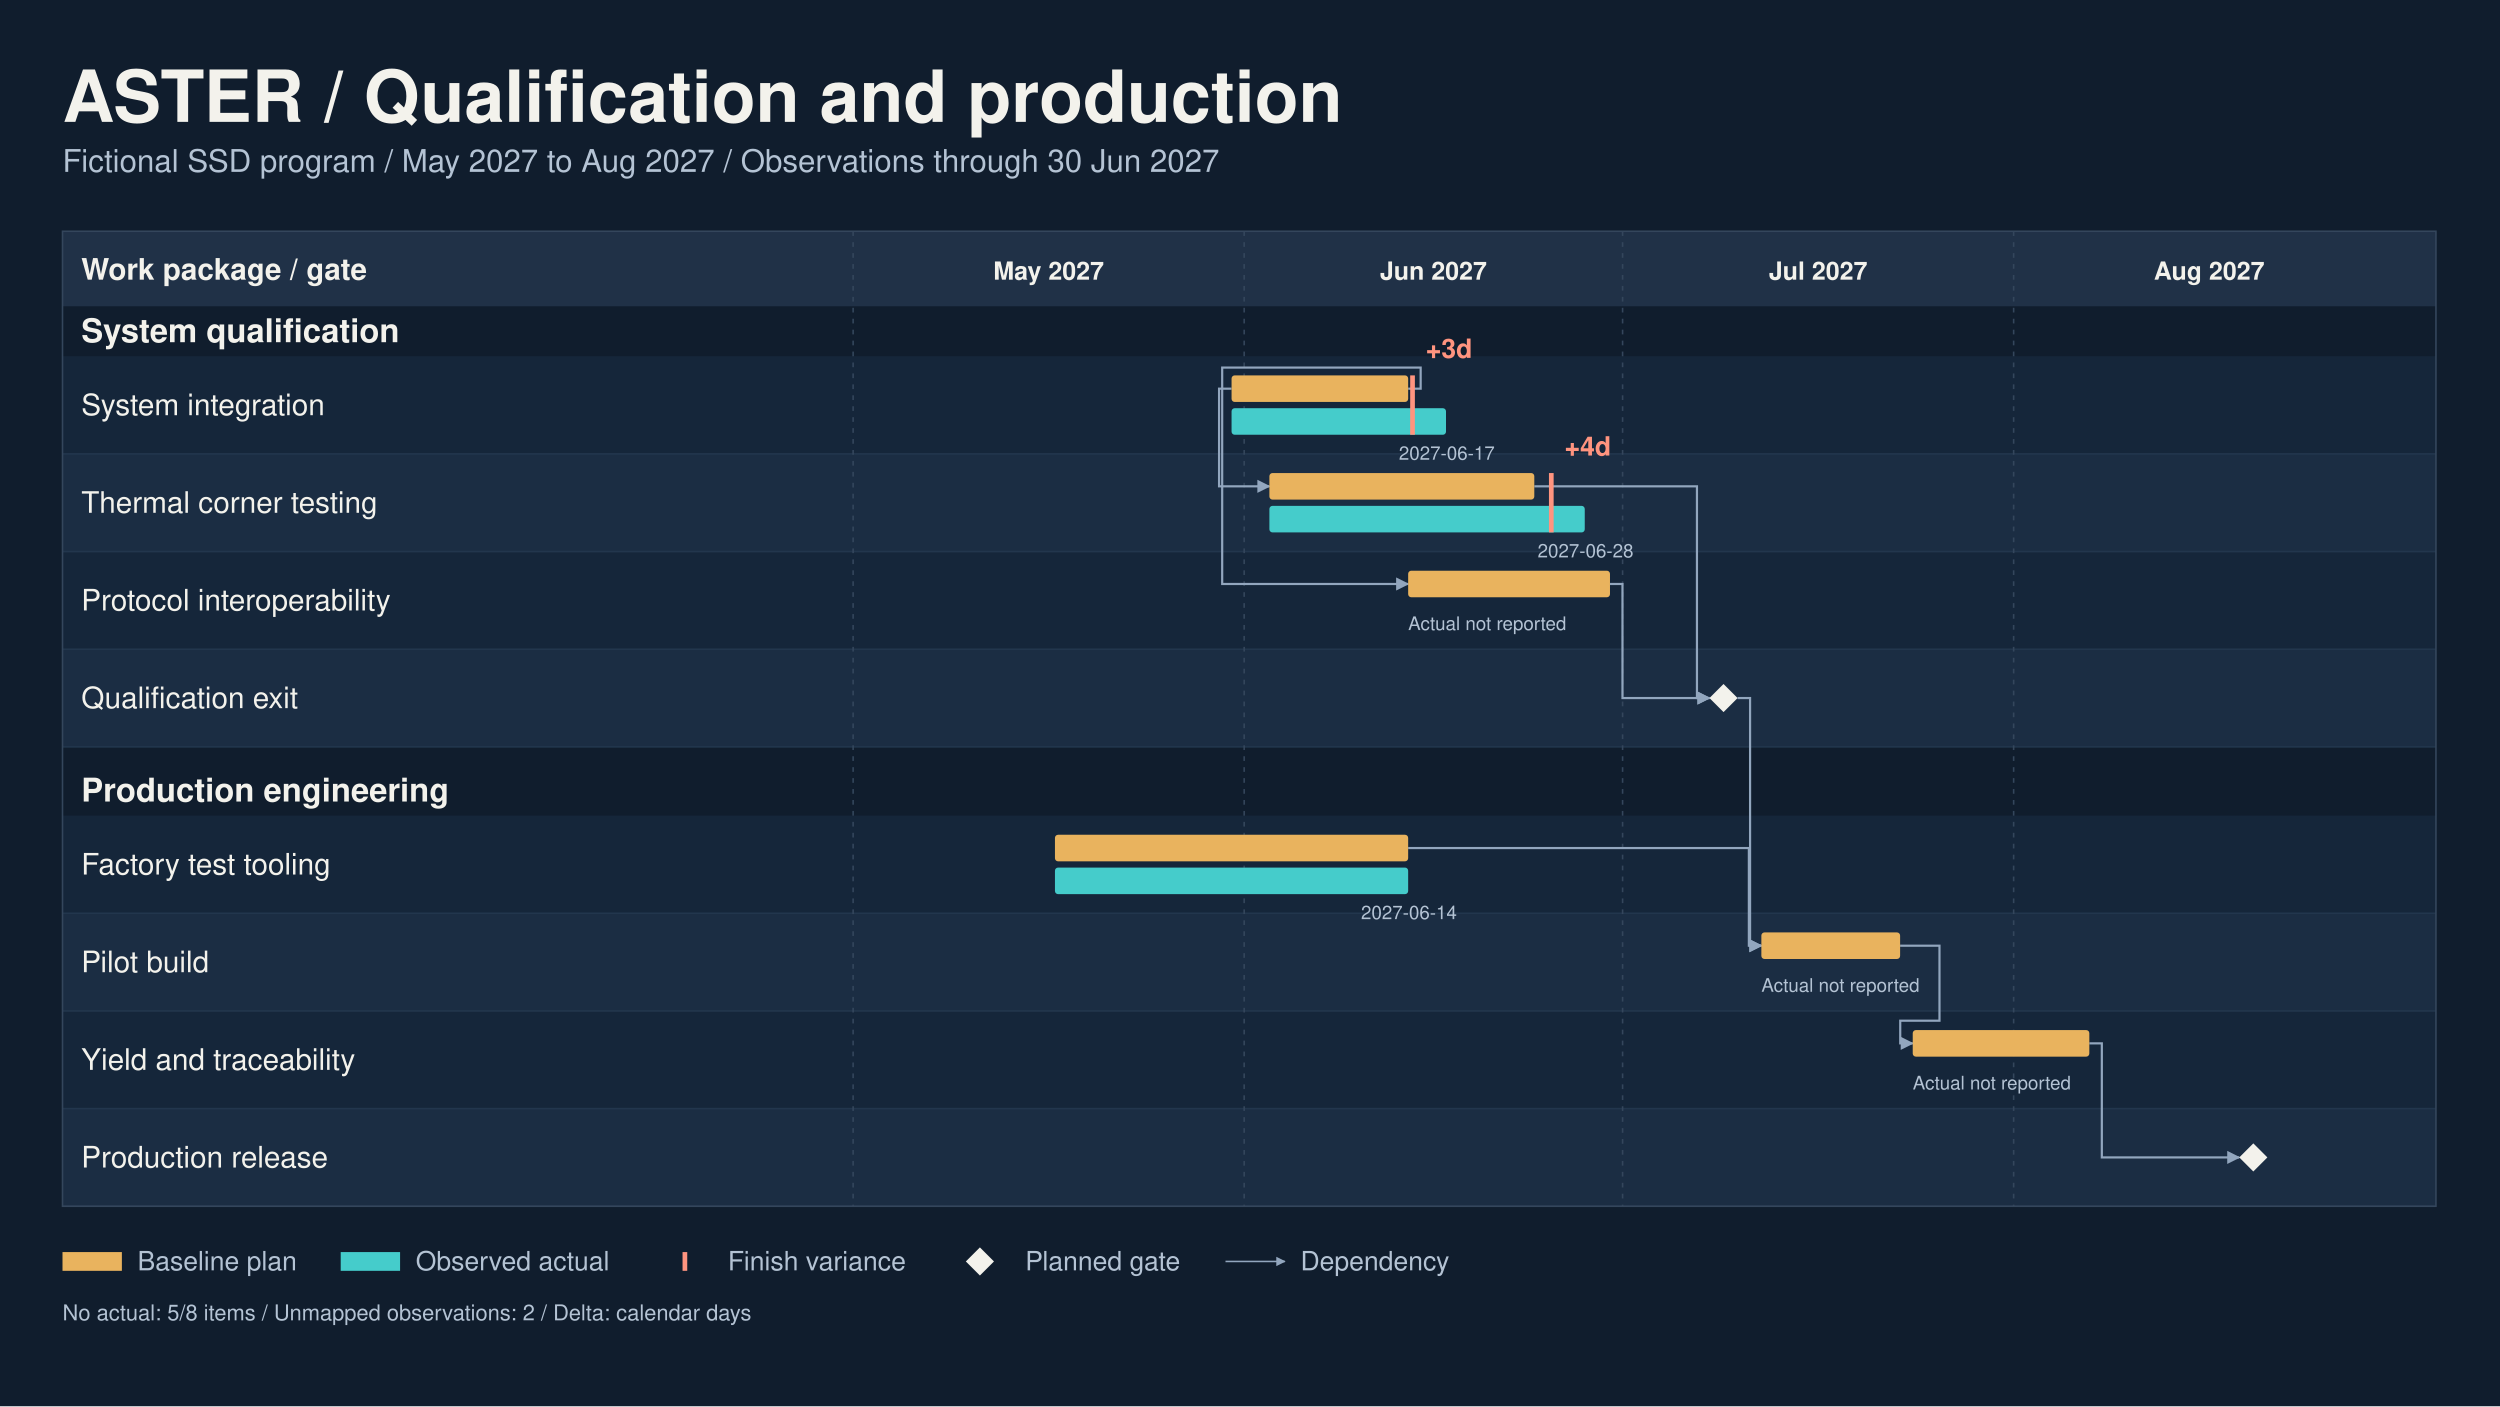
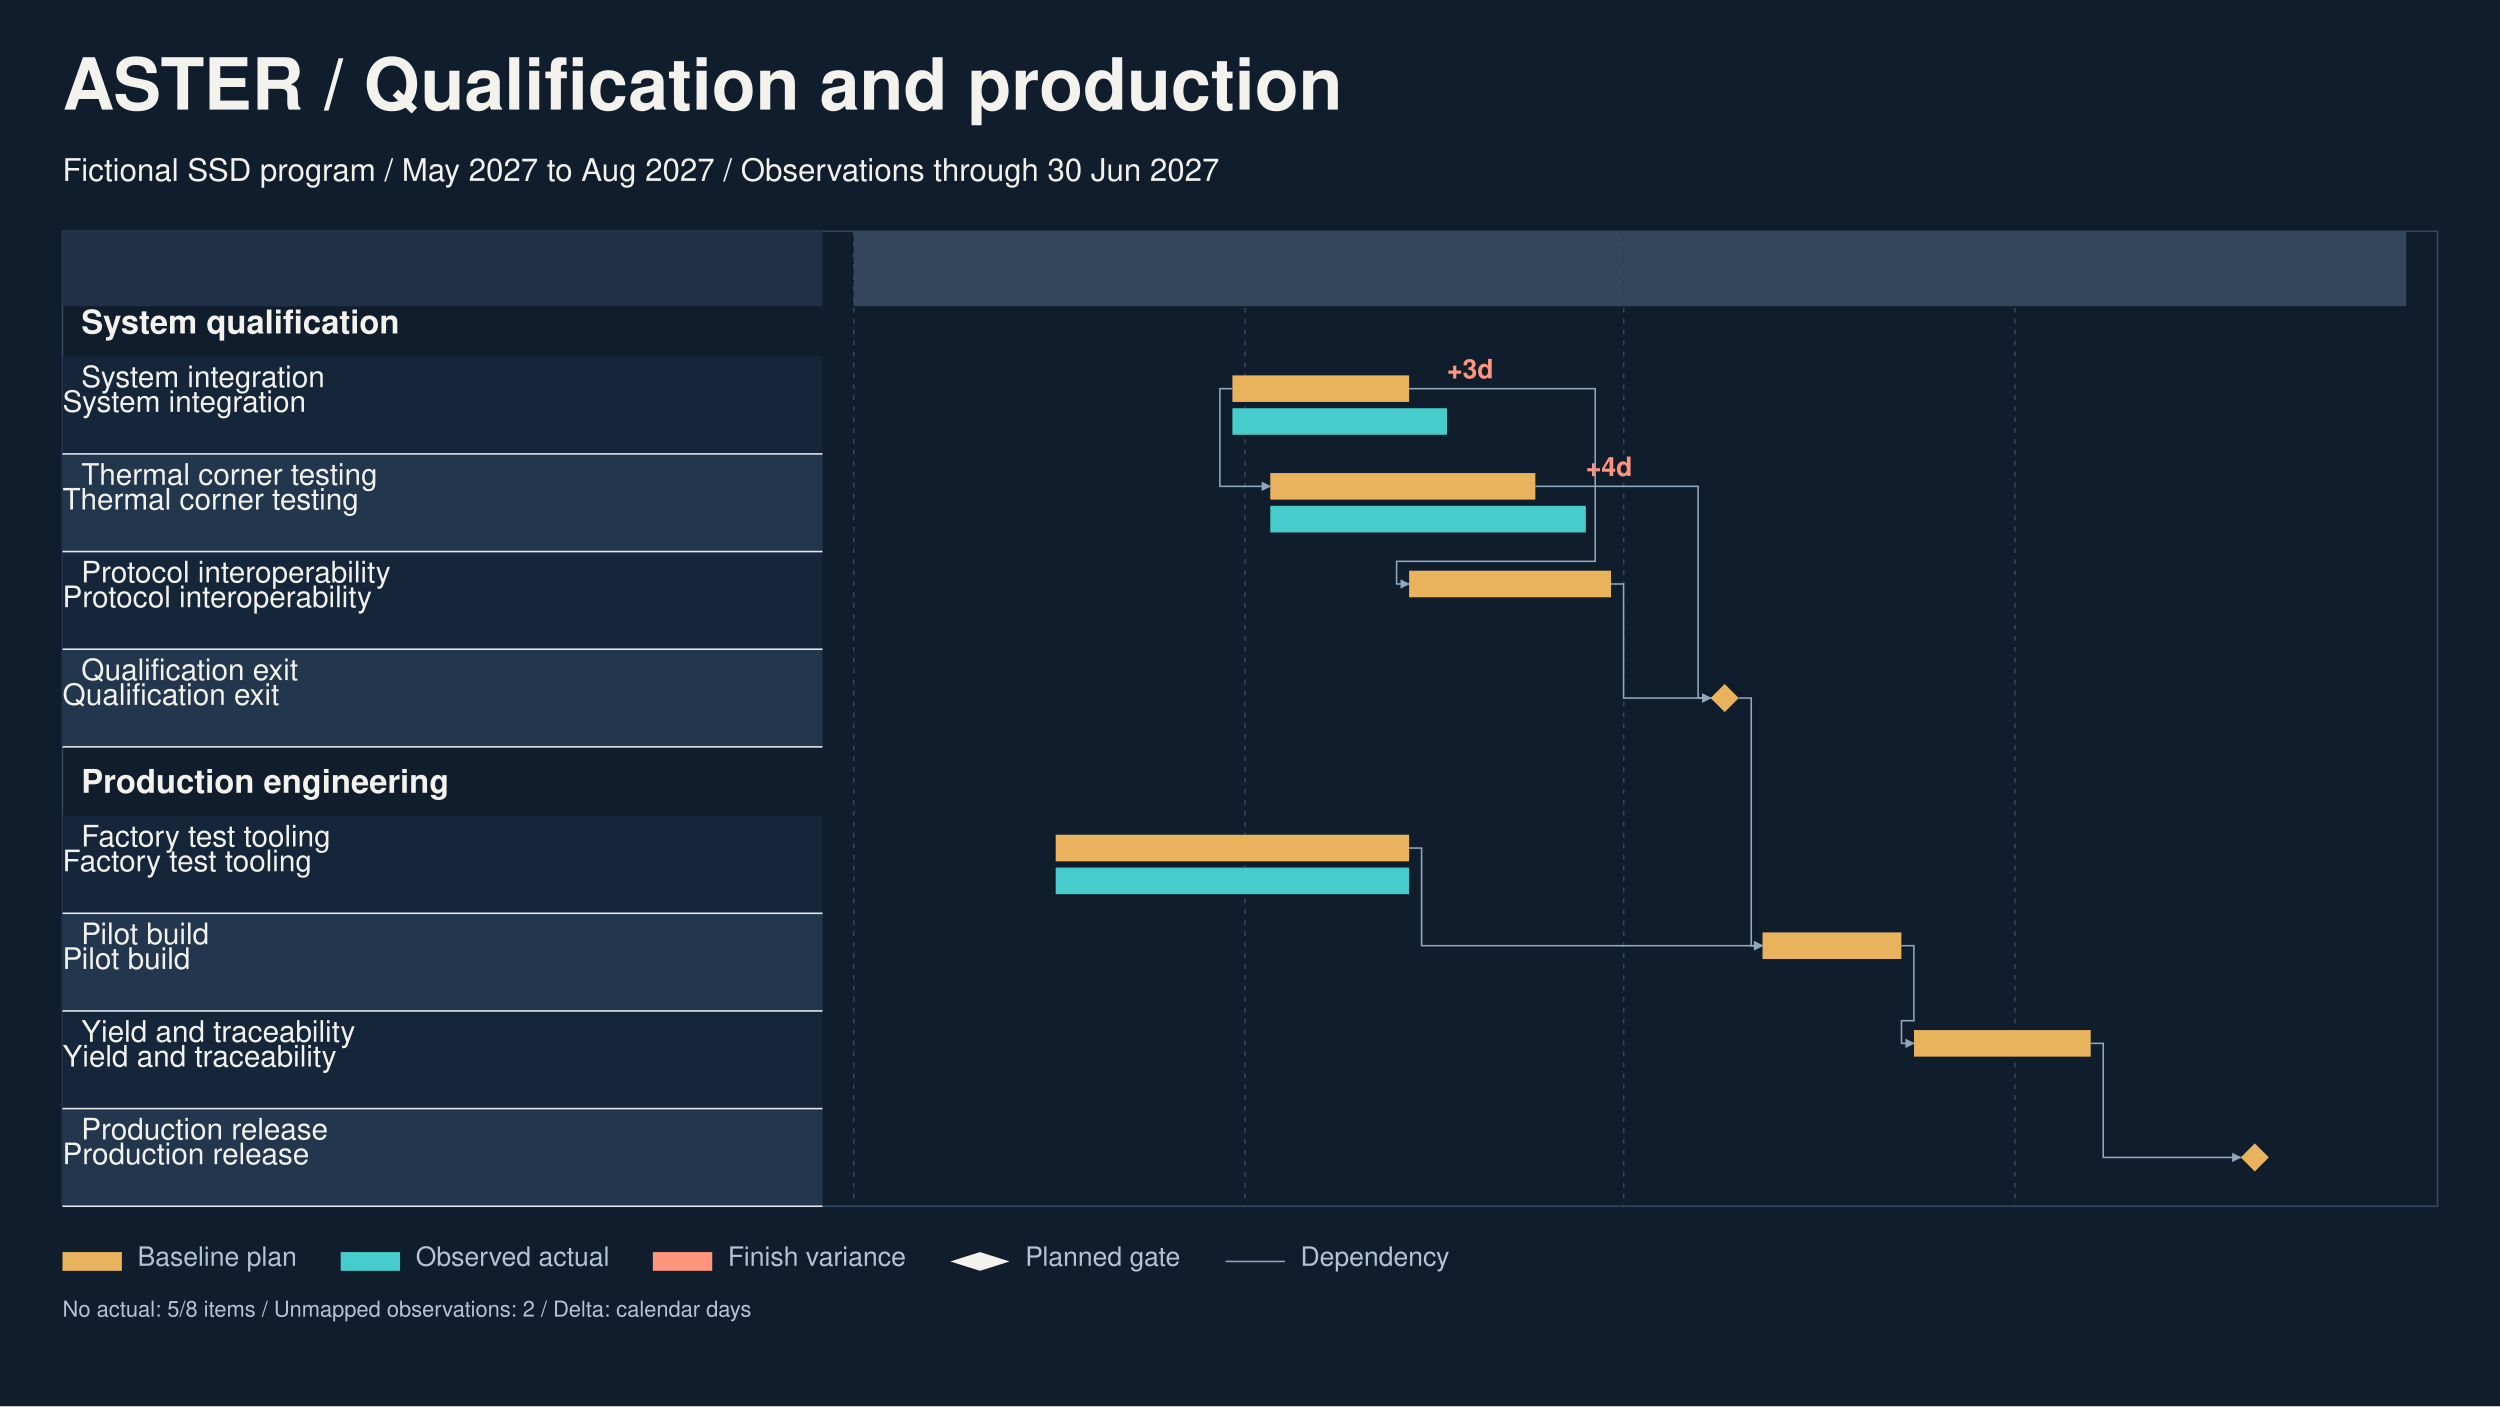
<svg xmlns="http://www.w3.org/2000/svg" width="1600" height="900" viewBox="0 0 1600 900" role="img" aria-labelledby="title desc">
  <defs>
    <marker id="dependency-arrow" markerWidth="6" markerHeight="6" refX="5.5" refY="3.0" orient="auto">
      <path d="M0 0L6 3.0L0 6Z" fill="#92A6BE" />
    </marker>
  </defs>
  <rect width="1600" height="900" fill="#101D2D" />
-   <text data-purpose="heading" data-source-ref="project" x="40" y="78" font-family="Nimbus Sans, Arial, sans-serif" font-size="46" font-weight="700" letter-spacing="0" fill="#F3F2EC" text-anchor="start">ASTER / Qualification and production</text>
-   <text data-purpose="subtitle" data-source-ref="view:window" x="40" y="110" font-family="Nimbus Sans, Arial, sans-serif" font-size="20" font-weight="400" letter-spacing="0" fill="#B4C3D4" text-anchor="start">Fictional SSD program / May 2027 to Aug 2027 / Observations through 30 Jun 2027</text>
-   <rect data-purpose="table-header" data-source-ref="" x="40" y="148" width="1519" height="48" fill="#203147" />
-   <text data-purpose="table-header" data-source-ref="" x="52" y="179" font-family="Nimbus Sans, Arial, sans-serif" font-size="19" font-weight="700" letter-spacing="0" fill="#F3F2EC" text-anchor="start">Work package / gate</text>
-   <text data-purpose="group-header" data-source-ref="qualification" x="52" y="219" font-family="Nimbus Sans, Arial, sans-serif" font-size="21" font-weight="700" letter-spacing="0" fill="#F3F2EC" text-anchor="start">System qualification</text>
-   <rect data-purpose="group-surface" data-source-ref="qualification" x="40" y="228" width="1519" height="250" fill="#15263A" opacity="1" />
-   <path data-purpose="table-row" d="M40 290.5H1559" stroke="#22364D" />
-   <rect data-purpose="row-shade" data-source-ref="thermal" x="40" y="290.5" width="1519" height="62.5" fill="#22364D" opacity="0.45" />
-   <path data-purpose="table-row" d="M40 353H1559" stroke="#22364D" />
-   <path data-purpose="table-row" d="M40 415.5H1559" stroke="#22364D" />
-   <rect data-purpose="row-shade" data-source-ref="qual-exit" x="40" y="415.5" width="1519" height="62.5" fill="#22364D" opacity="0.45" />
-   <path data-purpose="table-row" d="M40 478H1559" stroke="#22364D" />
-   <text data-purpose="group-header" data-source-ref="production" x="52" y="513" font-family="Nimbus Sans, Arial, sans-serif" font-size="21" font-weight="700" letter-spacing="0" fill="#F3F2EC" text-anchor="start">Production engineering</text>
-   <rect data-purpose="group-surface" data-source-ref="production" x="40" y="522" width="1519" height="250" fill="#15263A" opacity="1" />
-   <path data-purpose="table-row" d="M40 584.5H1559" stroke="#22364D" />
-   <rect data-purpose="row-shade" data-source-ref="pilot" x="40" y="584.5" width="1519" height="62.5" fill="#22364D" opacity="0.45" />
-   <path data-purpose="table-row" d="M40 647H1559" stroke="#22364D" />
-   <path data-purpose="table-row" d="M40 709.5H1559" stroke="#22364D" />
-   <rect data-purpose="row-shade" data-source-ref="release" x="40" y="709.5" width="1519" height="62.5" fill="#22364D" opacity="0.45" />
-   <path data-purpose="table-row" d="M40 772H1559" stroke="#22364D" />
-   <text data-purpose="axis-band" data-source-ref="" x="671.13" y="179" font-family="Nimbus Sans, Arial, sans-serif" font-size="16" font-weight="700" letter-spacing="0" fill="#F3F2EC" text-anchor="middle">May 2027</text>
-   <text data-purpose="axis-band" data-source-ref="" x="917.37" y="179" font-family="Nimbus Sans, Arial, sans-serif" font-size="16" font-weight="700" letter-spacing="0" fill="#F3F2EC" text-anchor="middle">Jun 2027</text>
-   <text data-purpose="axis-band" data-source-ref="" x="1163.6" y="179" font-family="Nimbus Sans, Arial, sans-serif" font-size="16" font-weight="700" letter-spacing="0" fill="#F3F2EC" text-anchor="middle">Jul 2027</text>
-   <text data-purpose="axis-band" data-source-ref="" x="1413.87" y="179" font-family="Nimbus Sans, Arial, sans-serif" font-size="16" font-weight="700" letter-spacing="0" fill="#F3F2EC" text-anchor="middle">Aug 2027</text>
-   <path data-purpose="axis-major" data-scale-id="primary" d="M546 148V772" stroke="#34465C" stroke-dasharray="3 4" />
-   <path data-purpose="axis-major" data-scale-id="primary" d="M796.27 148V772" stroke="#34465C" stroke-dasharray="3 4" />
-   <path data-purpose="axis-major" data-scale-id="primary" d="M1038.46 148V772" stroke="#34465C" stroke-dasharray="3 4" />
-   <path data-purpose="axis-major" data-scale-id="primary" d="M1288.73 148V772" stroke="#34465C" stroke-dasharray="3 4" />
-   <rect data-purpose="table-frame" x="40" y="148" width="1519" height="624" fill="none" stroke="#34465C" />
-   <path data-purpose="routed-connector" data-source-ref="integration-thermal" data-from-endpoint="start" data-to-endpoint="start" d="M788.2 248.75L780.2 248.75L780.2 311.25L804.41 311.25L812.41 311.25" fill="none" stroke="#92A6BE" stroke-width="1.4" marker-end="url(#dependency-arrow)" />
-   <path data-purpose="routed-connector" data-source-ref="integration-compliance" data-from-endpoint="end" data-to-endpoint="start" d="M901.22 248.75L909.22 248.75L909.22 235.25L782.2 235.25L782.2 373.75L893.22 373.75L901.22 373.75" fill="none" stroke="#92A6BE" stroke-width="1.4" marker-end="url(#dependency-arrow)" />
-   <path data-purpose="routed-connector" data-source-ref="thermal-qual" data-from-endpoint="end" data-to-endpoint="at" d="M981.95 311.25L989.95 311.25L1086.05 311.25L1086.05 446.75L1094.05 446.75" fill="none" stroke="#92A6BE" stroke-width="1.4" marker-end="url(#dependency-arrow)" />
-   <path data-purpose="routed-connector" data-source-ref="compliance-qual" data-from-endpoint="end" data-to-endpoint="at" d="M1030.39 373.75L1038.39 373.75L1038.39 446.75L1086.05 446.75L1094.05 446.75" fill="none" stroke="#92A6BE" stroke-width="1.4" marker-end="url(#dependency-arrow)" />
-   <path data-purpose="routed-connector" data-source-ref="tooling-pilot" data-from-endpoint="end" data-to-endpoint="start" d="M901.22 542.75L909.22 542.75L1119.27 542.75L1119.27 605.25L1127.27 605.25" fill="none" stroke="#92A6BE" stroke-width="1.4" marker-end="url(#dependency-arrow)" />
-   <path data-purpose="routed-connector" data-source-ref="qual-pilot" data-from-endpoint="at" data-to-endpoint="start" d="M1112.05 446.75L1120.05 446.75L1120.05 605.25L1119.27 605.25L1127.27 605.25" fill="none" stroke="#92A6BE" stroke-width="1.4" marker-end="url(#dependency-arrow)" />
-   <path data-purpose="routed-connector" data-source-ref="pilot-yield" data-from-endpoint="end" data-to-endpoint="start" d="M1216.07 605.25L1224.07 605.25L1241.27 605.25L1241.27 653.25L1216.15 653.25L1216.15 667.75L1224.15 667.75" fill="none" stroke="#92A6BE" stroke-width="1.4" marker-end="url(#dependency-arrow)" />
-   <path data-purpose="routed-connector" data-source-ref="yield-release" data-from-endpoint="end" data-to-endpoint="at" d="M1337.17 667.75L1345.17 667.75L1345.17 740.75L1425.12 740.75L1433.12 740.75" fill="none" stroke="#92A6BE" stroke-width="1.4" marker-end="url(#dependency-arrow)" />
-   <text data-box-x="52" data-box-width="462" data-purpose="table-cell" data-source-ref="integration" x="52" y="265.71" font-family="Nimbus Sans, Arial, sans-serif" font-size="19" font-weight="400" letter-spacing="0" fill="#F3F2EC" text-anchor="start">System integration</text>
-   <rect data-purpose="planned" data-source-ref="integration" x="788.2" y="240.25" width="113.02" height="17" fill="#E9B35E" data-stack="0" rx="2" />
-   <rect data-purpose="actual" data-source-ref="integration" x="788.2" y="261.25" width="137.24" height="17" fill="#45CCCB" data-stack="0" rx="2" />
-   <text data-purpose="actual-date" data-source-ref="integration" x="895.26" y="294.25" font-family="Nimbus Sans, Arial, sans-serif" font-size="12" font-weight="400" letter-spacing="0" fill="#B4C3D4" text-anchor="start">2027-06-17</text>
-   <rect data-purpose="variance-marker" data-source-ref="integration" x="902.52" y="240.25" width="3" height="38" fill="#FF947F" />
-   <text data-purpose="variance" data-source-ref="integration" x="912.52" y="229.05" font-family="Nimbus Sans, Arial, sans-serif" font-size="17" font-weight="700" letter-spacing="0" fill="#FF947F" text-anchor="start">+3d</text>
-   <text data-box-x="52" data-box-width="462" data-purpose="table-cell" data-source-ref="thermal" x="52" y="328.21" font-family="Nimbus Sans, Arial, sans-serif" font-size="19" font-weight="400" letter-spacing="0" fill="#F3F2EC" text-anchor="start">Thermal corner testing</text>
-   <rect data-purpose="planned" data-source-ref="thermal" x="812.41" y="302.75" width="169.54" height="17" fill="#E9B35E" data-stack="1" rx="2" />
-   <rect data-purpose="actual" data-source-ref="thermal" x="812.41" y="323.75" width="201.83" height="17" fill="#45CCCB" data-stack="1" rx="2" />
-   <text data-purpose="actual-date" data-source-ref="thermal" x="984.06" y="356.75" font-family="Nimbus Sans, Arial, sans-serif" font-size="12" font-weight="400" letter-spacing="0" fill="#B4C3D4" text-anchor="start">2027-06-28</text>
-   <rect data-purpose="variance-marker" data-source-ref="thermal" x="991.33" y="302.75" width="3" height="38" fill="#FF947F" />
-   <text data-purpose="variance" data-source-ref="thermal" x="1001.33" y="291.55" font-family="Nimbus Sans, Arial, sans-serif" font-size="17" font-weight="700" letter-spacing="0" fill="#FF947F" text-anchor="start">+4d</text>
-   <text data-box-x="52" data-box-width="462" data-purpose="table-cell" data-source-ref="compliance" x="52" y="390.71" font-family="Nimbus Sans, Arial, sans-serif" font-size="19" font-weight="400" letter-spacing="0" fill="#F3F2EC" text-anchor="start">Protocol interoperability</text>
-   <rect data-purpose="planned" data-source-ref="compliance" x="901.22" y="365.25" width="129.17" height="17" fill="#E9B35E" data-stack="0" rx="2" />
-   <text data-purpose="missing-actual" data-source-ref="compliance" x="901.22" y="403.25" font-family="Nimbus Sans, Arial, sans-serif" font-size="12" font-weight="400" letter-spacing="0" fill="#B4C3D4" text-anchor="start">Actual not reported</text>
-   <text data-box-x="52" data-box-width="462" data-purpose="table-cell" data-source-ref="qual-exit" x="52" y="453.21" font-family="Nimbus Sans, Arial, sans-serif" font-size="19" font-weight="400" letter-spacing="0" fill="#F3F2EC" text-anchor="start">Qualification exit</text>
-   <path data-purpose="planned" data-source-ref="qual-exit" d="M1103.05 437.75l9 9l-9 9l-9 -9Z" fill="#F3F2EC" />
-   <text data-box-x="52" data-box-width="462" data-purpose="table-cell" data-source-ref="tooling" x="52" y="559.71" font-family="Nimbus Sans, Arial, sans-serif" font-size="19" font-weight="400" letter-spacing="0" fill="#F3F2EC" text-anchor="start">Factory test tooling</text>
-   <rect data-purpose="planned" data-source-ref="tooling" x="675.17" y="534.25" width="226.05" height="17" fill="#E9B35E" data-stack="0" rx="2" />
-   <rect data-purpose="actual" data-source-ref="tooling" x="675.17" y="555.25" width="226.05" height="17" fill="#45CCCB" data-stack="0" rx="2" />
-   <text data-purpose="actual-date" data-source-ref="tooling" x="871.04" y="588.25" font-family="Nimbus Sans, Arial, sans-serif" font-size="12" font-weight="400" letter-spacing="0" fill="#B4C3D4" text-anchor="start">2027-06-14</text>
-   <text data-box-x="52" data-box-width="462" data-purpose="table-cell" data-source-ref="pilot" x="52" y="622.21" font-family="Nimbus Sans, Arial, sans-serif" font-size="19" font-weight="400" letter-spacing="0" fill="#F3F2EC" text-anchor="start">Pilot build</text>
-   <rect data-purpose="planned" data-source-ref="pilot" x="1127.27" y="596.75" width="88.8" height="17" fill="#E9B35E" data-stack="0" rx="2" />
-   <text data-purpose="missing-actual" data-source-ref="pilot" x="1127.27" y="634.75" font-family="Nimbus Sans, Arial, sans-serif" font-size="12" font-weight="400" letter-spacing="0" fill="#B4C3D4" text-anchor="start">Actual not reported</text>
-   <text data-box-x="52" data-box-width="462" data-purpose="table-cell" data-source-ref="yield" x="52" y="684.71" font-family="Nimbus Sans, Arial, sans-serif" font-size="19" font-weight="400" letter-spacing="0" fill="#F3F2EC" text-anchor="start">Yield and traceability</text>
-   <rect data-purpose="planned" data-source-ref="yield" x="1224.15" y="659.25" width="113.02" height="17" fill="#E9B35E" data-stack="0" rx="2" />
-   <text data-purpose="missing-actual" data-source-ref="yield" x="1224.15" y="697.25" font-family="Nimbus Sans, Arial, sans-serif" font-size="12" font-weight="400" letter-spacing="0" fill="#B4C3D4" text-anchor="start">Actual not reported</text>
-   <text data-box-x="52" data-box-width="462" data-purpose="table-cell" data-source-ref="release" x="52" y="747.21" font-family="Nimbus Sans, Arial, sans-serif" font-size="19" font-weight="400" letter-spacing="0" fill="#F3F2EC" text-anchor="start">Production release</text>
-   <path data-purpose="planned" data-source-ref="release" d="M1442.12 731.75l9 9l-9 9l-9 -9Z" fill="#F3F2EC" />
-   <rect data-purpose="legend-swatch" data-source-ref="" x="40" y="801.33" width="38" height="12" fill="#E9B35E" />
-   <text data-purpose="legend-label" data-source-ref="" x="88" y="813" font-family="Nimbus Sans, Arial, sans-serif" font-size="17" font-weight="400" letter-spacing="0" fill="#B4C3D4" text-anchor="start">Baseline plan</text>
-   <rect data-purpose="legend-swatch" data-source-ref="" x="218.05" y="801.33" width="38" height="12" fill="#45CCCB" />
-   <text data-purpose="legend-label" data-source-ref="" x="266.05" y="813" font-family="Nimbus Sans, Arial, sans-serif" font-size="17" font-weight="400" letter-spacing="0" fill="#B4C3D4" text-anchor="start">Observed actual</text>
-   <rect data-purpose="legend-swatch" data-source-ref="" x="436.83" y="801.33" width="3" height="12" fill="#FF947F" />
-   <text data-purpose="legend-label" data-source-ref="" x="465.83" y="813" font-family="Nimbus Sans, Arial, sans-serif" font-size="17" font-weight="400" letter-spacing="0" fill="#B4C3D4" text-anchor="start">Finish variance</text>
-   <path d="M627.14 798.33l9.0 9.0l-9.0 9.0l-9.0 -9.0Z" fill="#F3F2EC" />
-   <text data-purpose="legend-label" data-source-ref="" x="656.14" y="813" font-family="Nimbus Sans, Arial, sans-serif" font-size="17" font-weight="400" letter-spacing="0" fill="#B4C3D4" text-anchor="start">Planned gate</text>
-   <path d="M784.32 807.33h38" stroke="#92A6BE" marker-end="url(#dependency-arrow)" />
-   <text data-purpose="legend-label" data-source-ref="" x="832.32" y="813" font-family="Nimbus Sans, Arial, sans-serif" font-size="17" font-weight="400" letter-spacing="0" fill="#B4C3D4" text-anchor="start">Dependency</text>
-   <text data-purpose="data-coverage" data-source-ref="" x="40" y="845" font-family="Nimbus Sans, Arial, sans-serif" font-size="14" font-weight="400" letter-spacing="0" fill="#B4C3D4" text-anchor="start">No actual: 5/8 items / Unmapped observations: 2 / Delta: calendar days</text>
+   <rect data-scene-id="table-timeline:table-frame:table::primitive" data-purpose="table-frame" data-source-ref="table" x="40" y="148" width="1520" height="624" fill="none" stroke="#34465C" />
+   <rect data-scene-id="table-timeline:table-header-band:table-header::primitive" data-purpose="table-header" data-source-ref="table-header" x="40" y="148" width="486.4" height="48" fill="#203147" stroke="none" />
+   <rect data-scene-id="table-timeline:group-surface:qualification::primitive" data-purpose="group-surface" data-source-ref="qualification" x="40" y="228" width="486.4" height="250" fill="#15263A" stroke="none" opacity="1" />
+   <rect data-scene-id="table-timeline:group-surface:production::primitive" data-purpose="group-surface" data-source-ref="production" x="40" y="522" width="486.4" height="250" fill="#15263A" stroke="none" opacity="1" />
+   <rect data-scene-id="table-timeline:row-shade:thermal::primitive" data-purpose="row-shade" data-source-ref="thermal" x="40" y="290.5" width="486.4" height="62.5" fill="#22364D" stroke="none" />
+   <rect data-scene-id="table-timeline:row-shade:qual-exit::primitive" data-purpose="row-shade" data-source-ref="qual-exit" x="40" y="415.5" width="486.4" height="62.5" fill="#22364D" stroke="none" />
+   <rect data-scene-id="table-timeline:row-shade:pilot::primitive" data-purpose="row-shade" data-source-ref="pilot" x="40" y="584.5" width="486.4" height="62.5" fill="#22364D" stroke="none" />
+   <rect data-scene-id="table-timeline:row-shade:release::primitive" data-purpose="row-shade" data-source-ref="release" x="40" y="709.5" width="486.4" height="62.5" fill="#22364D" stroke="none" />
+   <path data-scene-id="table-timeline:table-row-rule:integration::primitive" data-purpose="table-row" data-source-ref="integration" d="M40 290.5L526.4 290.5" stroke="#E6E9EE" fill="none" />
+   <path data-scene-id="table-timeline:table-row-rule:thermal::primitive" data-purpose="table-row" data-source-ref="thermal" d="M40 353L526.4 353" stroke="#E6E9EE" fill="none" />
+   <path data-scene-id="table-timeline:table-row-rule:compliance::primitive" data-purpose="table-row" data-source-ref="compliance" d="M40 415.5L526.4 415.5" stroke="#E6E9EE" fill="none" />
+   <path data-scene-id="table-timeline:table-row-rule:qual-exit::primitive" data-purpose="table-row" data-source-ref="qual-exit" d="M40 478L526.4 478" stroke="#E6E9EE" fill="none" />
+   <path data-scene-id="table-timeline:table-row-rule:tooling::primitive" data-purpose="table-row" data-source-ref="tooling" d="M40 584.5L526.4 584.5" stroke="#E6E9EE" fill="none" />
+   <path data-scene-id="table-timeline:table-row-rule:pilot::primitive" data-purpose="table-row" data-source-ref="pilot" d="M40 647L526.4 647" stroke="#E6E9EE" fill="none" />
+   <path data-scene-id="table-timeline:table-row-rule:yield::primitive" data-purpose="table-row" data-source-ref="yield" d="M40 709.5L526.4 709.5" stroke="#E6E9EE" fill="none" />
+   <path data-scene-id="table-timeline:table-row-rule:release::primitive" data-purpose="table-row" data-source-ref="release" d="M40 772L526.4 772" stroke="#E6E9EE" fill="none" />
+   <rect data-scene-id="table-timeline:axis-band:axis:month:0:axis:primitive" data-purpose="axis-band" data-source-ref="axis:month:0" x="546.4" y="148" width="250.42" height="48" fill="#34465C" stroke="none" />
+   <rect data-scene-id="table-timeline:axis-band:axis:month:1:axis:primitive" data-purpose="axis-band" data-source-ref="axis:month:1" x="796.82" y="148" width="242.34" height="48" fill="#34465C" stroke="none" />
+   <rect data-scene-id="table-timeline:axis-band:axis:month:2:axis:primitive" data-purpose="axis-band" data-source-ref="axis:month:2" x="1039.16" y="148" width="250.42" height="48" fill="#34465C" stroke="none" />
+   <rect data-scene-id="table-timeline:axis-band:axis:month:3:axis:primitive" data-purpose="axis-band" data-source-ref="axis:month:3" x="1289.58" y="148" width="250.42" height="48" fill="#34465C" stroke="none" />
+   <path data-scene-id="table-timeline:tick:tick:month:0:axis:primitive" data-purpose="axis-major" data-source-ref="tick:month:0" d="M546.4 148L546.4 772" stroke="#34465C" fill="none" stroke-dasharray="3 4" />
+   <path data-scene-id="table-timeline:tick:tick:month:1:axis:primitive" data-purpose="axis-major" data-source-ref="tick:month:1" d="M796.82 148L796.82 772" stroke="#34465C" fill="none" stroke-dasharray="3 4" />
+   <path data-scene-id="table-timeline:tick:tick:month:2:axis:primitive" data-purpose="axis-major" data-source-ref="tick:month:2" d="M1039.16 148L1039.16 772" stroke="#34465C" fill="none" stroke-dasharray="3 4" />
+   <path data-scene-id="table-timeline:tick:tick:month:3:axis:primitive" data-purpose="axis-major" data-source-ref="tick:month:3" d="M1289.58 148L1289.58 772" stroke="#34465C" fill="none" stroke-dasharray="3 4" />
+   <rect data-scene-id="table-timeline:comparison-mark:integration:planned:primitive" data-purpose="planned" data-source-ref="integration" data-lane-offset="12.25" x="788.74" y="240.25" width="113.09" height="17" fill="#E9B35E" stroke="none" />
+   <rect data-scene-id="table-timeline:comparison-mark:integration:actual:primitive" data-purpose="actual" data-source-ref="integration" data-lane-offset="33.25" x="788.74" y="261.25" width="137.33" height="17" fill="#45CCCB" stroke="none" />
+   <text data-scene-id="table-timeline:comparison-mark:integration:finish-delta:primitive" data-purpose="variance" data-source-ref="integration" x="926.07" y="242.09" font-family="Nimbus Sans, Arial, sans-serif" font-size="17" font-weight="700" letter-spacing="0" fill="#FF947F" text-anchor="start">+3d</text>
+   <rect data-scene-id="table-timeline:comparison-mark:thermal:planned:primitive" data-purpose="planned" data-source-ref="thermal" data-lane-offset="74.75" x="812.98" y="302.75" width="169.64" height="17" fill="#E9B35E" stroke="none" />
+   <rect data-scene-id="table-timeline:comparison-mark:thermal:actual:primitive" data-purpose="actual" data-source-ref="thermal" data-lane-offset="95.75" x="812.98" y="323.75" width="201.95" height="17" fill="#45CCCB" stroke="none" />
+   <text data-scene-id="table-timeline:comparison-mark:thermal:finish-delta:primitive" data-purpose="variance" data-source-ref="thermal" x="1014.93" y="304.59" font-family="Nimbus Sans, Arial, sans-serif" font-size="17" font-weight="700" letter-spacing="0" fill="#FF947F" text-anchor="start">+4d</text>
+   <rect data-scene-id="table-timeline:comparison-mark:compliance:planned:primitive" data-purpose="planned" data-source-ref="compliance" data-lane-offset="137.25" x="901.83" y="365.25" width="129.25" height="17" fill="#E9B35E" stroke="none" />
+   <path data-scene-id="table-timeline:comparison-mark:qual-exit:planned:primitive" data-purpose="planned" data-source-ref="qual-exit" data-lane-offset="209.75" d="M1103.79 437.75L1112.79 446.75L1103.79 455.75L1094.79 446.75Z" fill="#E9B35E" />
+   <rect data-scene-id="table-timeline:comparison-mark:tooling:planned:primitive" data-purpose="planned" data-source-ref="tooling" data-lane-offset="12.25" x="675.65" y="534.25" width="226.19" height="17" fill="#E9B35E" stroke="none" />
+   <rect data-scene-id="table-timeline:comparison-mark:tooling:actual:primitive" data-purpose="actual" data-source-ref="tooling" data-lane-offset="33.25" x="675.65" y="555.25" width="226.19" height="17" fill="#45CCCB" stroke="none" />
+   <rect data-scene-id="table-timeline:comparison-mark:pilot:planned:primitive" data-purpose="planned" data-source-ref="pilot" data-lane-offset="74.75" x="1128.02" y="596.75" width="88.86" height="17" fill="#E9B35E" stroke="none" />
+   <rect data-scene-id="table-timeline:comparison-mark:yield:planned:primitive" data-purpose="planned" data-source-ref="yield" data-lane-offset="137.25" x="1224.96" y="659.25" width="113.09" height="17" fill="#E9B35E" stroke="none" />
+   <path data-scene-id="table-timeline:comparison-mark:release:planned:primitive" data-purpose="planned" data-source-ref="release" data-lane-offset="209.75" d="M1443.06 731.75L1452.06 740.75L1443.06 749.75L1434.06 740.75Z" fill="#E9B35E" />
+   <text data-scene-id="table-timeline:table-column-label:Work package / gate::primitive" data-purpose="table-header" data-source-ref="Work package / gate" x="52" y="163.75" font-family="Nimbus Sans, Arial, sans-serif" font-size="19" font-weight="700" letter-spacing="0" fill="#203147" text-anchor="start">Work package / gate</text>
+   <text data-scene-id="table-timeline:group-header:qualification::primitive" data-purpose="group-header" data-source-ref="qualification" x="52" y="213.41" font-family="Nimbus Sans, Arial, sans-serif" font-size="21" font-weight="700" letter-spacing="0" fill="#F3F2EC" text-anchor="start">System qualification</text>
+   <text data-scene-id="table-timeline:group-header:production::primitive" data-purpose="group-header" data-source-ref="production" x="52" y="507.41" font-family="Nimbus Sans, Arial, sans-serif" font-size="21" font-weight="700" letter-spacing="0" fill="#F3F2EC" text-anchor="start">Production engineering</text>
+   <text data-scene-id="table-timeline:table-cell:integration:Work package / gate::primitive" data-purpose="table-cell" data-source-ref="integration:Work package / gate" x="52" y="247.75" font-family="Nimbus Sans, Arial, sans-serif" font-size="19" font-weight="400" letter-spacing="0" fill="#F3F2EC" text-anchor="start">System integration</text>
+   <text data-scene-id="table-timeline:table-cell:thermal:Work package / gate::primitive" data-purpose="table-cell" data-source-ref="thermal:Work package / gate" x="52" y="310.25" font-family="Nimbus Sans, Arial, sans-serif" font-size="19" font-weight="400" letter-spacing="0" fill="#F3F2EC" text-anchor="start">Thermal corner testing</text>
+   <text data-scene-id="table-timeline:table-cell:compliance:Work package / gate::primitive" data-purpose="table-cell" data-source-ref="compliance:Work package / gate" x="52" y="372.75" font-family="Nimbus Sans, Arial, sans-serif" font-size="19" font-weight="400" letter-spacing="0" fill="#F3F2EC" text-anchor="start">Protocol interoperability</text>
+   <text data-scene-id="table-timeline:table-cell:qual-exit:Work package / gate::primitive" data-purpose="table-cell" data-source-ref="qual-exit:Work package / gate" x="52" y="435.25" font-family="Nimbus Sans, Arial, sans-serif" font-size="19" font-weight="400" letter-spacing="0" fill="#F3F2EC" text-anchor="start">Qualification exit</text>
+   <text data-scene-id="table-timeline:table-cell:tooling:Work package / gate::primitive" data-purpose="table-cell" data-source-ref="tooling:Work package / gate" x="52" y="541.75" font-family="Nimbus Sans, Arial, sans-serif" font-size="19" font-weight="400" letter-spacing="0" fill="#F3F2EC" text-anchor="start">Factory test tooling</text>
+   <text data-scene-id="table-timeline:table-cell:pilot:Work package / gate::primitive" data-purpose="table-cell" data-source-ref="pilot:Work package / gate" x="52" y="604.25" font-family="Nimbus Sans, Arial, sans-serif" font-size="19" font-weight="400" letter-spacing="0" fill="#F3F2EC" text-anchor="start">Pilot build</text>
+   <text data-scene-id="table-timeline:table-cell:yield:Work package / gate::primitive" data-purpose="table-cell" data-source-ref="yield:Work package / gate" x="52" y="666.75" font-family="Nimbus Sans, Arial, sans-serif" font-size="19" font-weight="400" letter-spacing="0" fill="#F3F2EC" text-anchor="start">Yield and traceability</text>
+   <text data-scene-id="table-timeline:table-cell:release:Work package / gate::primitive" data-purpose="table-cell" data-source-ref="release:Work package / gate" x="52" y="729.25" font-family="Nimbus Sans, Arial, sans-serif" font-size="19" font-weight="400" letter-spacing="0" fill="#F3F2EC" text-anchor="start">Production release</text>
+   <text data-scene-id="table-timeline:axis-label:axis:month:0:axis:primitive" data-purpose="axis-band" data-source-ref="axis:month:0" x="671.61" y="161.26" font-family="Nimbus Sans, Arial, sans-serif" font-size="16" font-weight="700" letter-spacing="0" fill="#34465C" text-anchor="middle">2027-05</text>
+   <text data-scene-id="table-timeline:axis-label:axis:month:1:axis:primitive" data-purpose="axis-band" data-source-ref="axis:month:1" x="917.99" y="161.26" font-family="Nimbus Sans, Arial, sans-serif" font-size="16" font-weight="700" letter-spacing="0" fill="#34465C" text-anchor="middle">2027-06</text>
+   <text data-scene-id="table-timeline:axis-label:axis:month:2:axis:primitive" data-purpose="axis-band" data-source-ref="axis:month:2" x="1164.37" y="161.26" font-family="Nimbus Sans, Arial, sans-serif" font-size="16" font-weight="700" letter-spacing="0" fill="#34465C" text-anchor="middle">2027-07</text>
+   <text data-scene-id="table-timeline:axis-label:axis:month:3:axis:primitive" data-purpose="axis-band" data-source-ref="axis:month:3" x="1414.79" y="161.26" font-family="Nimbus Sans, Arial, sans-serif" font-size="16" font-weight="700" letter-spacing="0" fill="#34465C" text-anchor="middle">2027-08</text>
+   <text data-scene-id="table-timeline:item-label:integration::primitive" data-purpose="item-label" data-source-ref="integration" x="40" y="263.6" font-family="Nimbus Sans, Arial, sans-serif" font-size="19" font-weight="400" letter-spacing="0" fill="#F3F2EC" text-anchor="start">System integration</text>
+   <text data-scene-id="table-timeline:item-label:thermal::primitive" data-purpose="item-label" data-source-ref="thermal" x="40" y="326.1" font-family="Nimbus Sans, Arial, sans-serif" font-size="19" font-weight="400" letter-spacing="0" fill="#F3F2EC" text-anchor="start">Thermal corner testing</text>
+   <text data-scene-id="table-timeline:item-label:compliance::primitive" data-purpose="item-label" data-source-ref="compliance" x="40" y="388.6" font-family="Nimbus Sans, Arial, sans-serif" font-size="19" font-weight="400" letter-spacing="0" fill="#F3F2EC" text-anchor="start">Protocol interoperability</text>
+   <text data-scene-id="table-timeline:item-label:qual-exit::primitive" data-purpose="item-label" data-source-ref="qual-exit" x="40" y="451.1" font-family="Nimbus Sans, Arial, sans-serif" font-size="19" font-weight="400" letter-spacing="0" fill="#F3F2EC" text-anchor="start">Qualification exit</text>
+   <text data-scene-id="table-timeline:item-label:tooling::primitive" data-purpose="item-label" data-source-ref="tooling" x="40" y="557.6" font-family="Nimbus Sans, Arial, sans-serif" font-size="19" font-weight="400" letter-spacing="0" fill="#F3F2EC" text-anchor="start">Factory test tooling</text>
+   <text data-scene-id="table-timeline:item-label:pilot::primitive" data-purpose="item-label" data-source-ref="pilot" x="40" y="620.1" font-family="Nimbus Sans, Arial, sans-serif" font-size="19" font-weight="400" letter-spacing="0" fill="#F3F2EC" text-anchor="start">Pilot build</text>
+   <text data-scene-id="table-timeline:item-label:yield::primitive" data-purpose="item-label" data-source-ref="yield" x="40" y="682.6" font-family="Nimbus Sans, Arial, sans-serif" font-size="19" font-weight="400" letter-spacing="0" fill="#F3F2EC" text-anchor="start">Yield and traceability</text>
+   <text data-scene-id="table-timeline:item-label:release::primitive" data-purpose="item-label" data-source-ref="release" x="40" y="745.1" font-family="Nimbus Sans, Arial, sans-serif" font-size="19" font-weight="400" letter-spacing="0" fill="#F3F2EC" text-anchor="start">Production release</text>
+   <text data-scene-id="table-timeline:title-text:project::primitive" data-purpose="heading" data-source-ref="project" x="40" y="70.13" font-family="Nimbus Sans, Arial, sans-serif" font-size="46" font-weight="700" letter-spacing="0" fill="#F3F2EC" text-anchor="start">ASTER / Qualification and production</text>
+   <text data-scene-id="table-timeline:subtitle-text:view:window::primitive" data-purpose="subtitle" data-source-ref="view:window" x="40" y="115.78" font-family="Nimbus Sans, Arial, sans-serif" font-size="20" font-weight="400" letter-spacing="0" fill="#F3F2EC" text-anchor="start">Fictional SSD program / May 2027 to Aug 2027 / Observations through 30 Jun 2027</text>
+   <path data-scene-id="table-timeline:dependency-connector:integration-thermal:dependency:primitive" data-purpose="routed-connector" data-source-ref="integration-thermal" d="M788.74 248.75L780.74 248.75L780.74 311.25L804.98 311.25L812.98 311.25" stroke="#92A6BE" fill="none" marker-end="url(#dependency-arrow)" data-from-port-id="table-timeline:comparison-mark:integration:planned:start" data-from-endpoint="start" data-to-port-id="table-timeline:comparison-mark:thermal:planned:start" data-to-endpoint="start" />
+   <path data-scene-id="table-timeline:dependency-connector:integration-compliance:dependency:primitive" data-purpose="routed-connector" data-source-ref="integration-compliance" d="M901.83 248.75L909.83 248.75L1020.93 248.75L1020.93 359.25L893.83 359.25L893.83 373.75L901.83 373.75" stroke="#92A6BE" fill="none" marker-end="url(#dependency-arrow)" data-from-port-id="table-timeline:comparison-mark:integration:planned:end" data-from-endpoint="end" data-to-port-id="table-timeline:comparison-mark:compliance:planned:start" data-to-endpoint="start" />
+   <path data-scene-id="table-timeline:dependency-connector:thermal-qual:dependency:primitive" data-purpose="routed-connector" data-source-ref="thermal-qual" d="M982.61 311.25L990.61 311.25L1086.79 311.25L1086.79 446.75L1094.79 446.75" stroke="#92A6BE" fill="none" marker-end="url(#dependency-arrow)" data-from-port-id="table-timeline:comparison-mark:thermal:planned:end" data-from-endpoint="end" data-to-port-id="table-timeline:comparison-mark:qual-exit:planned:at" data-to-endpoint="at" />
+   <path data-scene-id="table-timeline:dependency-connector:compliance-qual:dependency:primitive" data-purpose="routed-connector" data-source-ref="compliance-qual" d="M1031.08 373.75L1039.08 373.75L1039.08 446.75L1086.79 446.75L1094.79 446.75" stroke="#92A6BE" fill="none" marker-end="url(#dependency-arrow)" data-from-port-id="table-timeline:comparison-mark:compliance:planned:end" data-from-endpoint="end" data-to-port-id="table-timeline:comparison-mark:qual-exit:planned:at" data-to-endpoint="at" />
+   <path data-scene-id="table-timeline:dependency-connector:tooling-pilot:dependency:primitive" data-purpose="routed-connector" data-source-ref="tooling-pilot" d="M901.83 542.75L909.83 542.75L909.83 605.25L1120.02 605.25L1128.02 605.25" stroke="#92A6BE" fill="none" marker-end="url(#dependency-arrow)" data-from-port-id="table-timeline:comparison-mark:tooling:planned:end" data-from-endpoint="end" data-to-port-id="table-timeline:comparison-mark:pilot:planned:start" data-to-endpoint="start" />
+   <path data-scene-id="table-timeline:dependency-connector:qual-pilot:dependency:primitive" data-purpose="routed-connector" data-source-ref="qual-pilot" d="M1112.79 446.75L1120.79 446.75L1120.79 605.25L1120.02 605.25L1128.02 605.25" stroke="#92A6BE" fill="none" marker-end="url(#dependency-arrow)" data-from-port-id="table-timeline:comparison-mark:qual-exit:planned:at" data-from-endpoint="at" data-to-port-id="table-timeline:comparison-mark:pilot:planned:start" data-to-endpoint="start" />
+   <path data-scene-id="table-timeline:dependency-connector:pilot-yield:dependency:primitive" data-purpose="routed-connector" data-source-ref="pilot-yield" d="M1216.88 605.25L1224.88 605.25L1224.88 653.25L1216.96 653.25L1216.96 667.75L1224.96 667.75" stroke="#92A6BE" fill="none" marker-end="url(#dependency-arrow)" data-from-port-id="table-timeline:comparison-mark:pilot:planned:end" data-from-endpoint="end" data-to-port-id="table-timeline:comparison-mark:yield:planned:start" data-to-endpoint="start" />
+   <path data-scene-id="table-timeline:dependency-connector:yield-release:dependency:primitive" data-purpose="routed-connector" data-source-ref="yield-release" d="M1338.05 667.75L1346.05 667.75L1346.05 740.75L1426.06 740.75L1434.06 740.75" stroke="#92A6BE" fill="none" marker-end="url(#dependency-arrow)" data-from-port-id="table-timeline:comparison-mark:yield:planned:end" data-from-endpoint="end" data-to-port-id="table-timeline:comparison-mark:release:planned:at" data-to-endpoint="at" />
+   <rect data-scene-id="table-timeline:legend-swatch:planned:planned:primitive" data-purpose="legend-swatch" data-source-ref="planned" x="40" y="801.33" width="38" height="12" fill="#E9B35E" stroke="none" />
+   <rect data-scene-id="table-timeline:legend-swatch:actual:actual:primitive" data-purpose="legend-swatch" data-source-ref="actual" x="218.05" y="801.33" width="38" height="12" fill="#45CCCB" stroke="none" />
+   <rect data-scene-id="table-timeline:legend-swatch:variance:variance:primitive" data-purpose="legend-swatch" data-source-ref="variance" x="417.83" y="801.33" width="38" height="12" fill="#FF947F" stroke="none" />
+   <path data-scene-id="table-timeline:legend-swatch:milestone:milestone:primitive" data-purpose="legend-swatch" data-source-ref="milestone" d="M627.14 801.33L646.14 807.33L627.14 813.33L608.14 807.33Z" fill="#F3F2EC" />
+   <path data-scene-id="table-timeline:legend-swatch:dependency:dependency:primitive" data-purpose="legend-swatch" data-source-ref="dependency" d="M784.32 807.33L822.32 807.33" stroke="#92A6BE" fill="none" />
+   <text data-scene-id="table-timeline:legend-label:planned:planned:primitive" data-purpose="legend-label" data-source-ref="planned" x="88" y="810.09" font-family="Nimbus Sans, Arial, sans-serif" font-size="17" font-weight="400" letter-spacing="0" fill="#B4C3D4" text-anchor="start">Baseline plan</text>
+   <text data-scene-id="table-timeline:legend-label:actual:actual:primitive" data-purpose="legend-label" data-source-ref="actual" x="266.05" y="810.09" font-family="Nimbus Sans, Arial, sans-serif" font-size="17" font-weight="400" letter-spacing="0" fill="#B4C3D4" text-anchor="start">Observed actual</text>
+   <text data-scene-id="table-timeline:legend-label:variance:variance:primitive" data-purpose="legend-label" data-source-ref="variance" x="465.83" y="810.09" font-family="Nimbus Sans, Arial, sans-serif" font-size="17" font-weight="400" letter-spacing="0" fill="#B4C3D4" text-anchor="start">Finish variance</text>
+   <text data-scene-id="table-timeline:legend-label:milestone:milestone:primitive" data-purpose="legend-label" data-source-ref="milestone" x="656.14" y="810.09" font-family="Nimbus Sans, Arial, sans-serif" font-size="17" font-weight="400" letter-spacing="0" fill="#B4C3D4" text-anchor="start">Planned gate</text>
+   <text data-scene-id="table-timeline:legend-label:dependency:dependency:primitive" data-purpose="legend-label" data-source-ref="dependency" x="832.32" y="810.09" font-family="Nimbus Sans, Arial, sans-serif" font-size="17" font-weight="400" letter-spacing="0" fill="#B4C3D4" text-anchor="start">Dependency</text>
+   <text data-scene-id="table-timeline:coverage-text:coverage::primitive" data-purpose="data-coverage" data-source-ref="coverage" x="40" y="842.61" font-family="Nimbus Sans, Arial, sans-serif" font-size="14" font-weight="400" letter-spacing="0" fill="#B4C3D4" text-anchor="start">No actual: 5/8 items / Unmapped observations: 2 / Delta: calendar days</text>
</svg>
